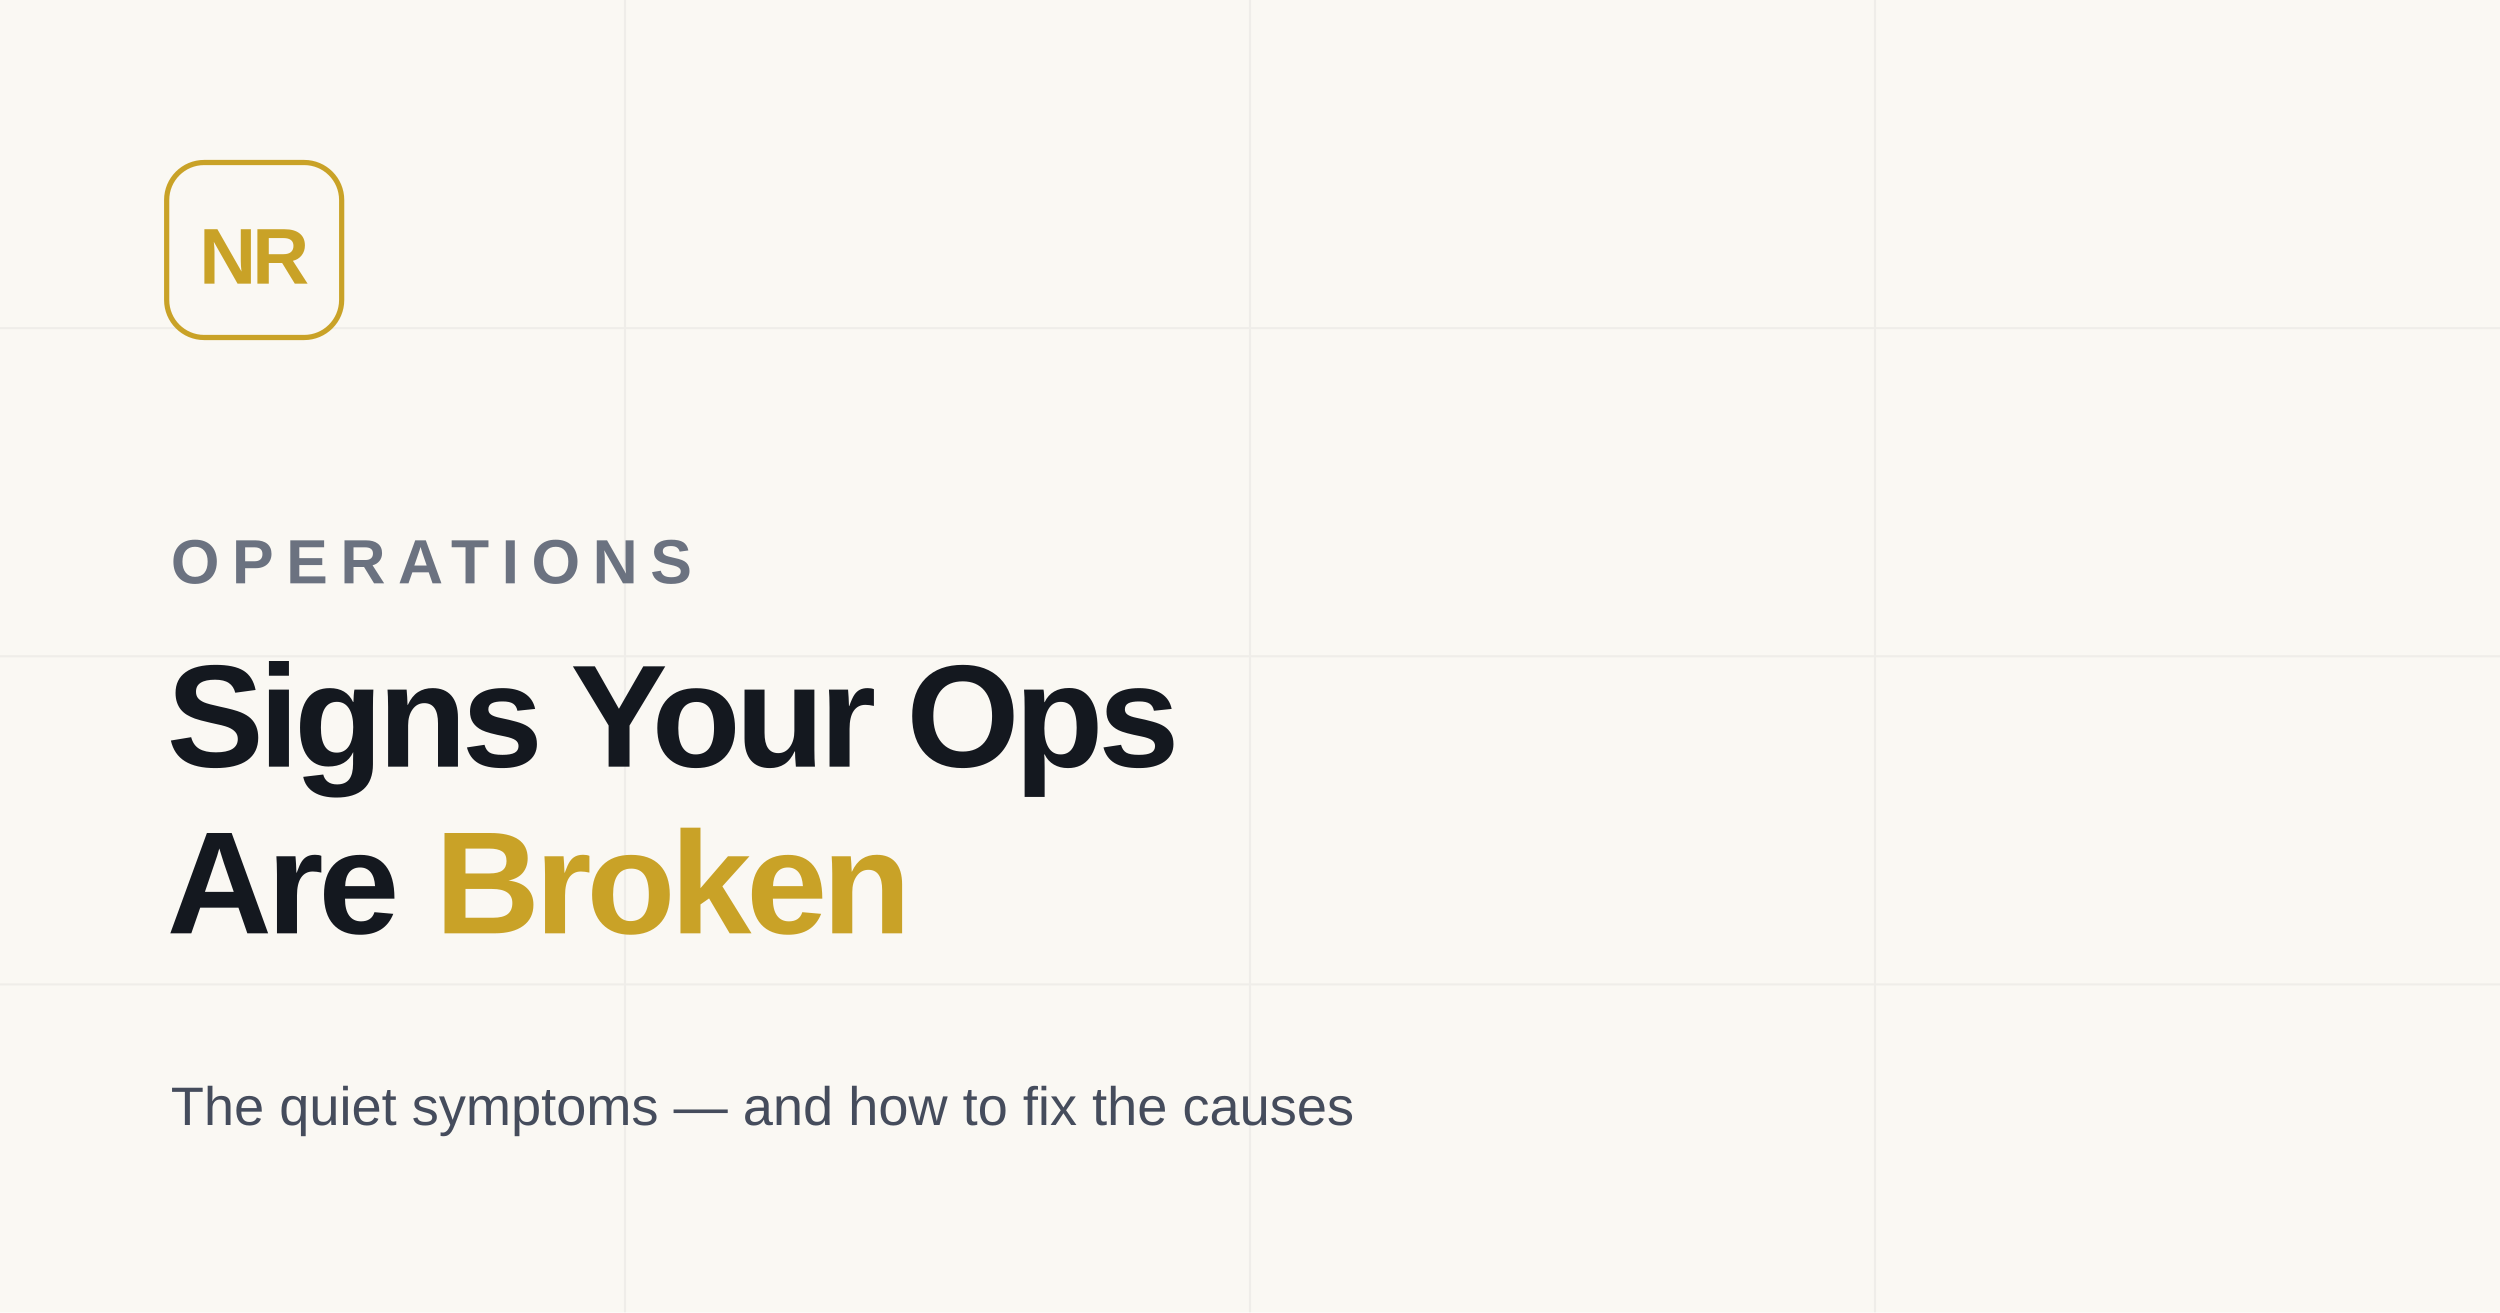
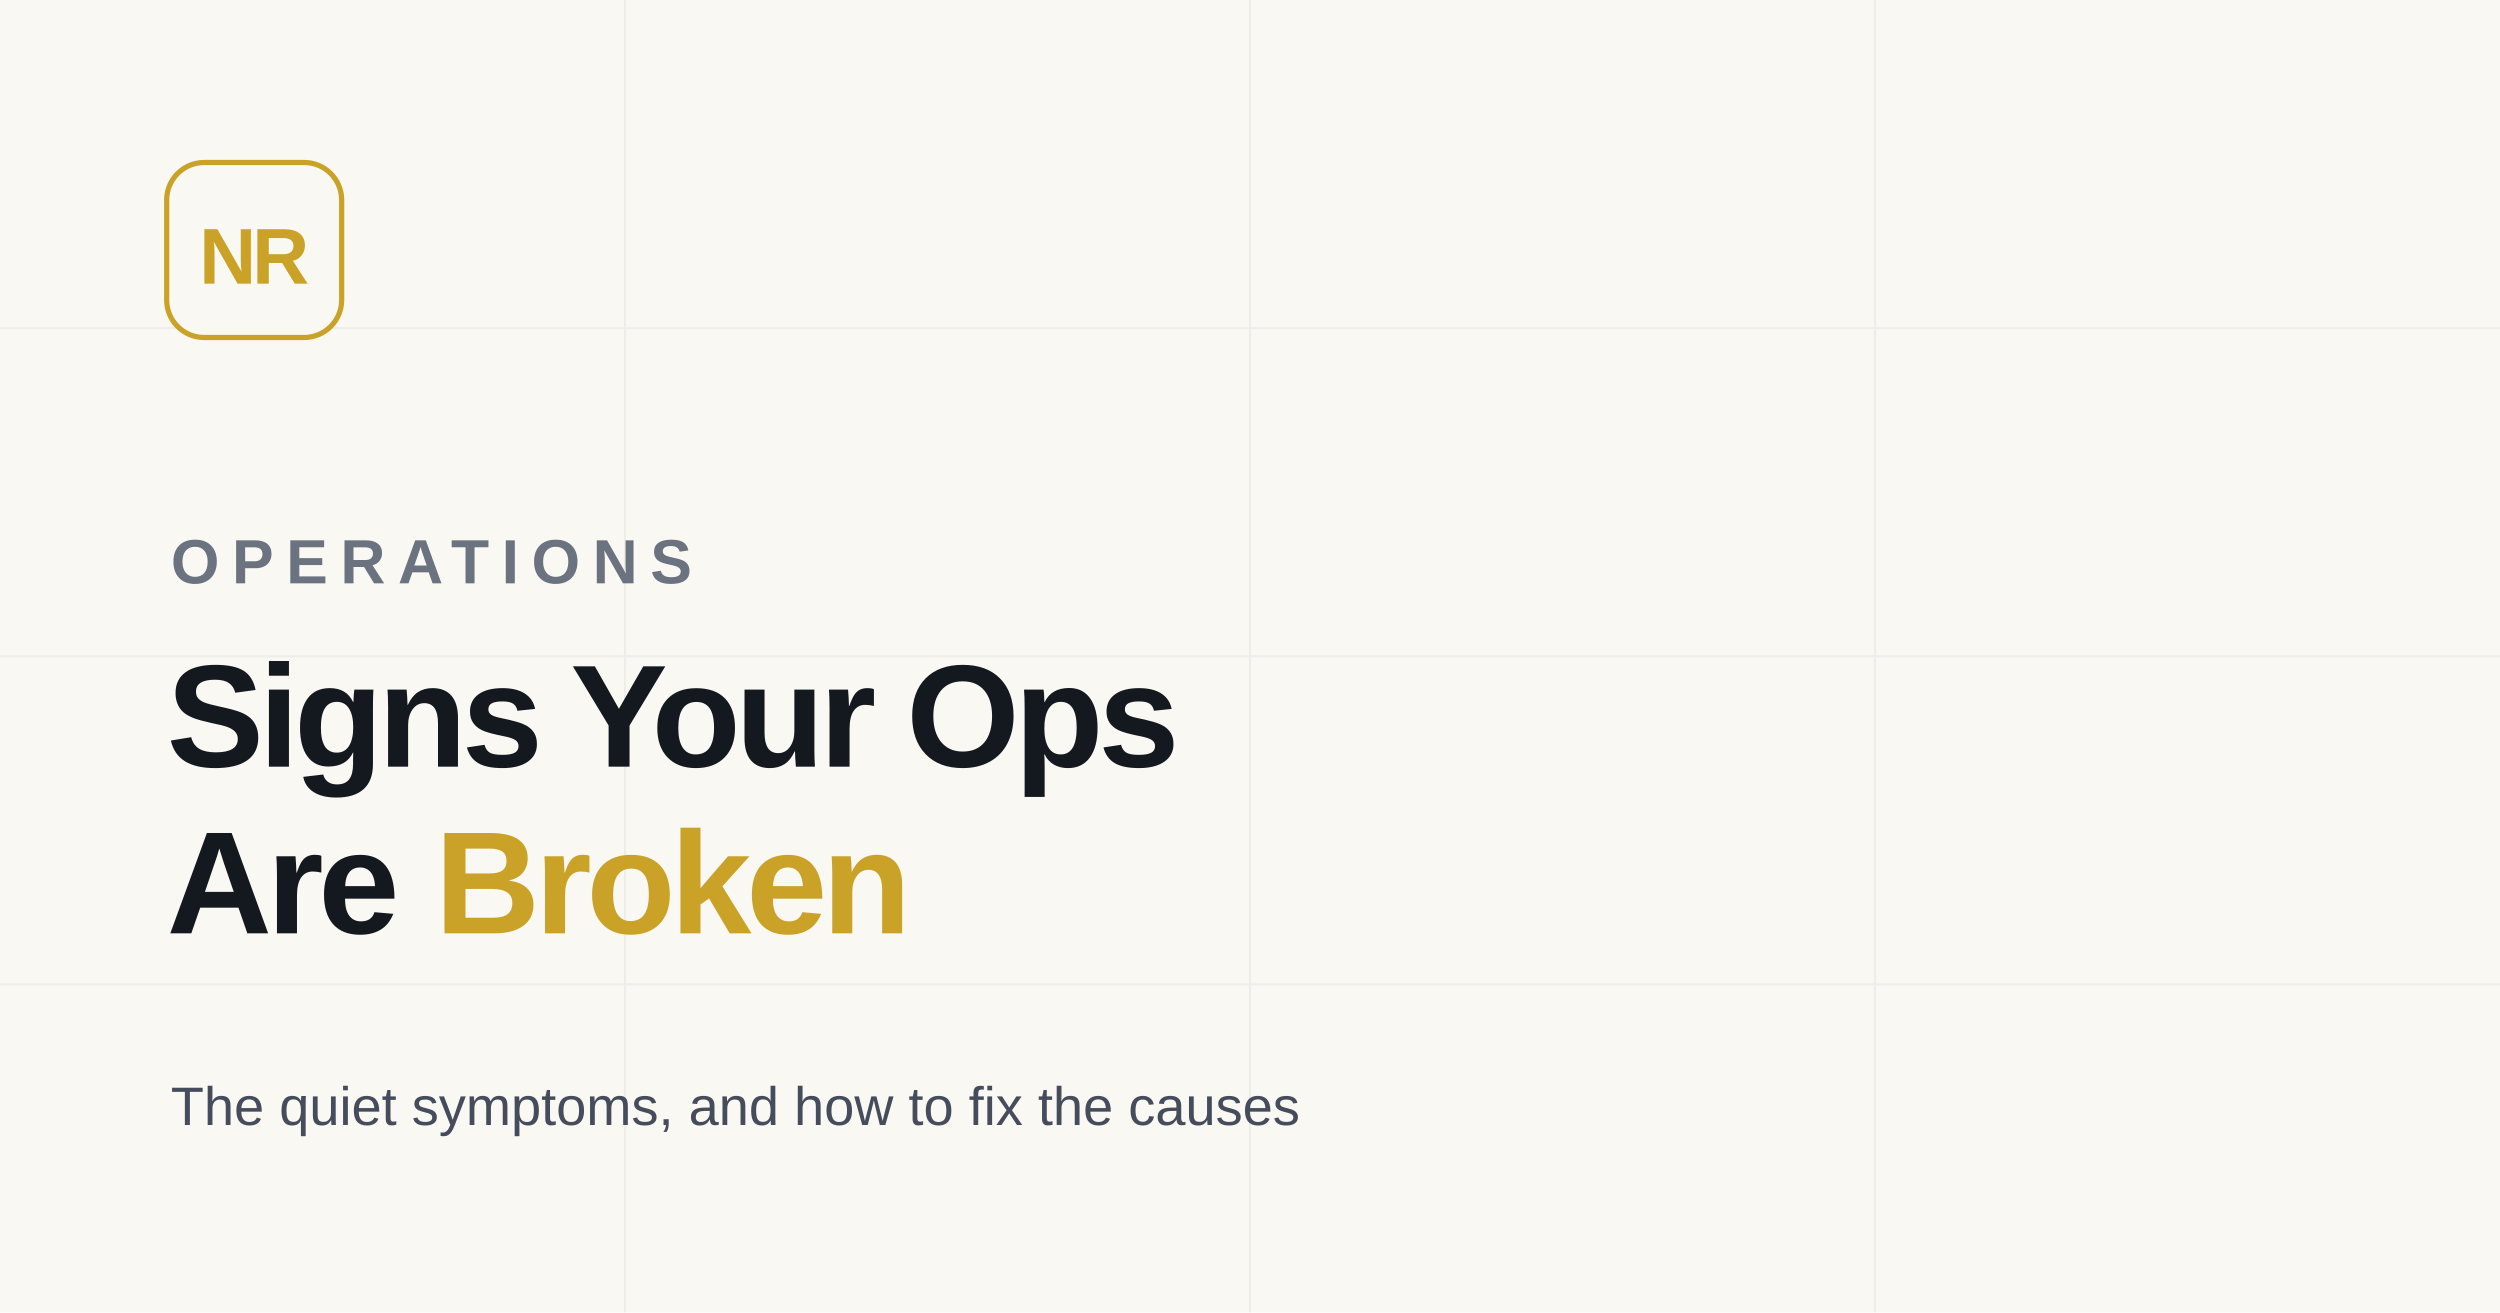
<svg xmlns="http://www.w3.org/2000/svg" viewBox="0 0 1200 630" width="1200" height="630">
  <defs>
    <radialGradient id="glow" cx="0" cy="0" r="1" gradientTransform="translate(1120 70) scale(560)">
      <stop offset="0" stop-color="#c9a227" stop-opacity=".16" />
      <stop offset="1" stop-color="#c9a227" stop-opacity="0" />
    </radialGradient>
  </defs>
  <rect width="1200" height="630" fill="#faf8f3" />
  <rect width="1200" height="630" fill="url(#glow)" />
  <g fill="none" stroke="#14181f" stroke-opacity=".05">
    <path d="M0 157.5H1200M0 315H1200M0 472.5H1200M300 0V630M600 0V630M900 0V630" />
  </g>
  <rect x="80" y="78" width="84" height="84" rx="18" fill="#faf8f3" stroke="#c9a227" stroke-width="2.5" />
  <text x="122" y="123" font-family="'Poppins','Segoe UI',Arial,sans-serif" font-size="38" font-weight="800" letter-spacing="-2" fill="#c9a227" text-anchor="middle" dominant-baseline="central">NR</text>
  <text x="82" y="280" font-family="'Poppins','Segoe UI',Arial,sans-serif" font-size="30" font-weight="700" letter-spacing="6" fill="#6b7280">OPERATIONS</text>
  <g font-family="'Poppins','Segoe UI',Arial,sans-serif" font-size="70" font-weight="800" letter-spacing="-2.5">
    <text x="80" y="368" fill="#14181f">Signs Your Ops</text>
    <text x="80" y="448" fill="#14181f">Are <tspan fill="#c9a227">Broken</tspan>
    </text>
  </g>
-   <text x="82" y="540" font-family="'Poppins','Segoe UI',Arial,sans-serif" font-size="26" font-weight="500" fill="#454c5c">The quiet symptoms — and how to fix the causes</text>
+   <text x="82" y="540" font-family="'Poppins','Segoe UI',Arial,sans-serif" font-size="26" font-weight="500" fill="#454c5c">The quiet symptoms, and how to fix the causes</text>
</svg>
